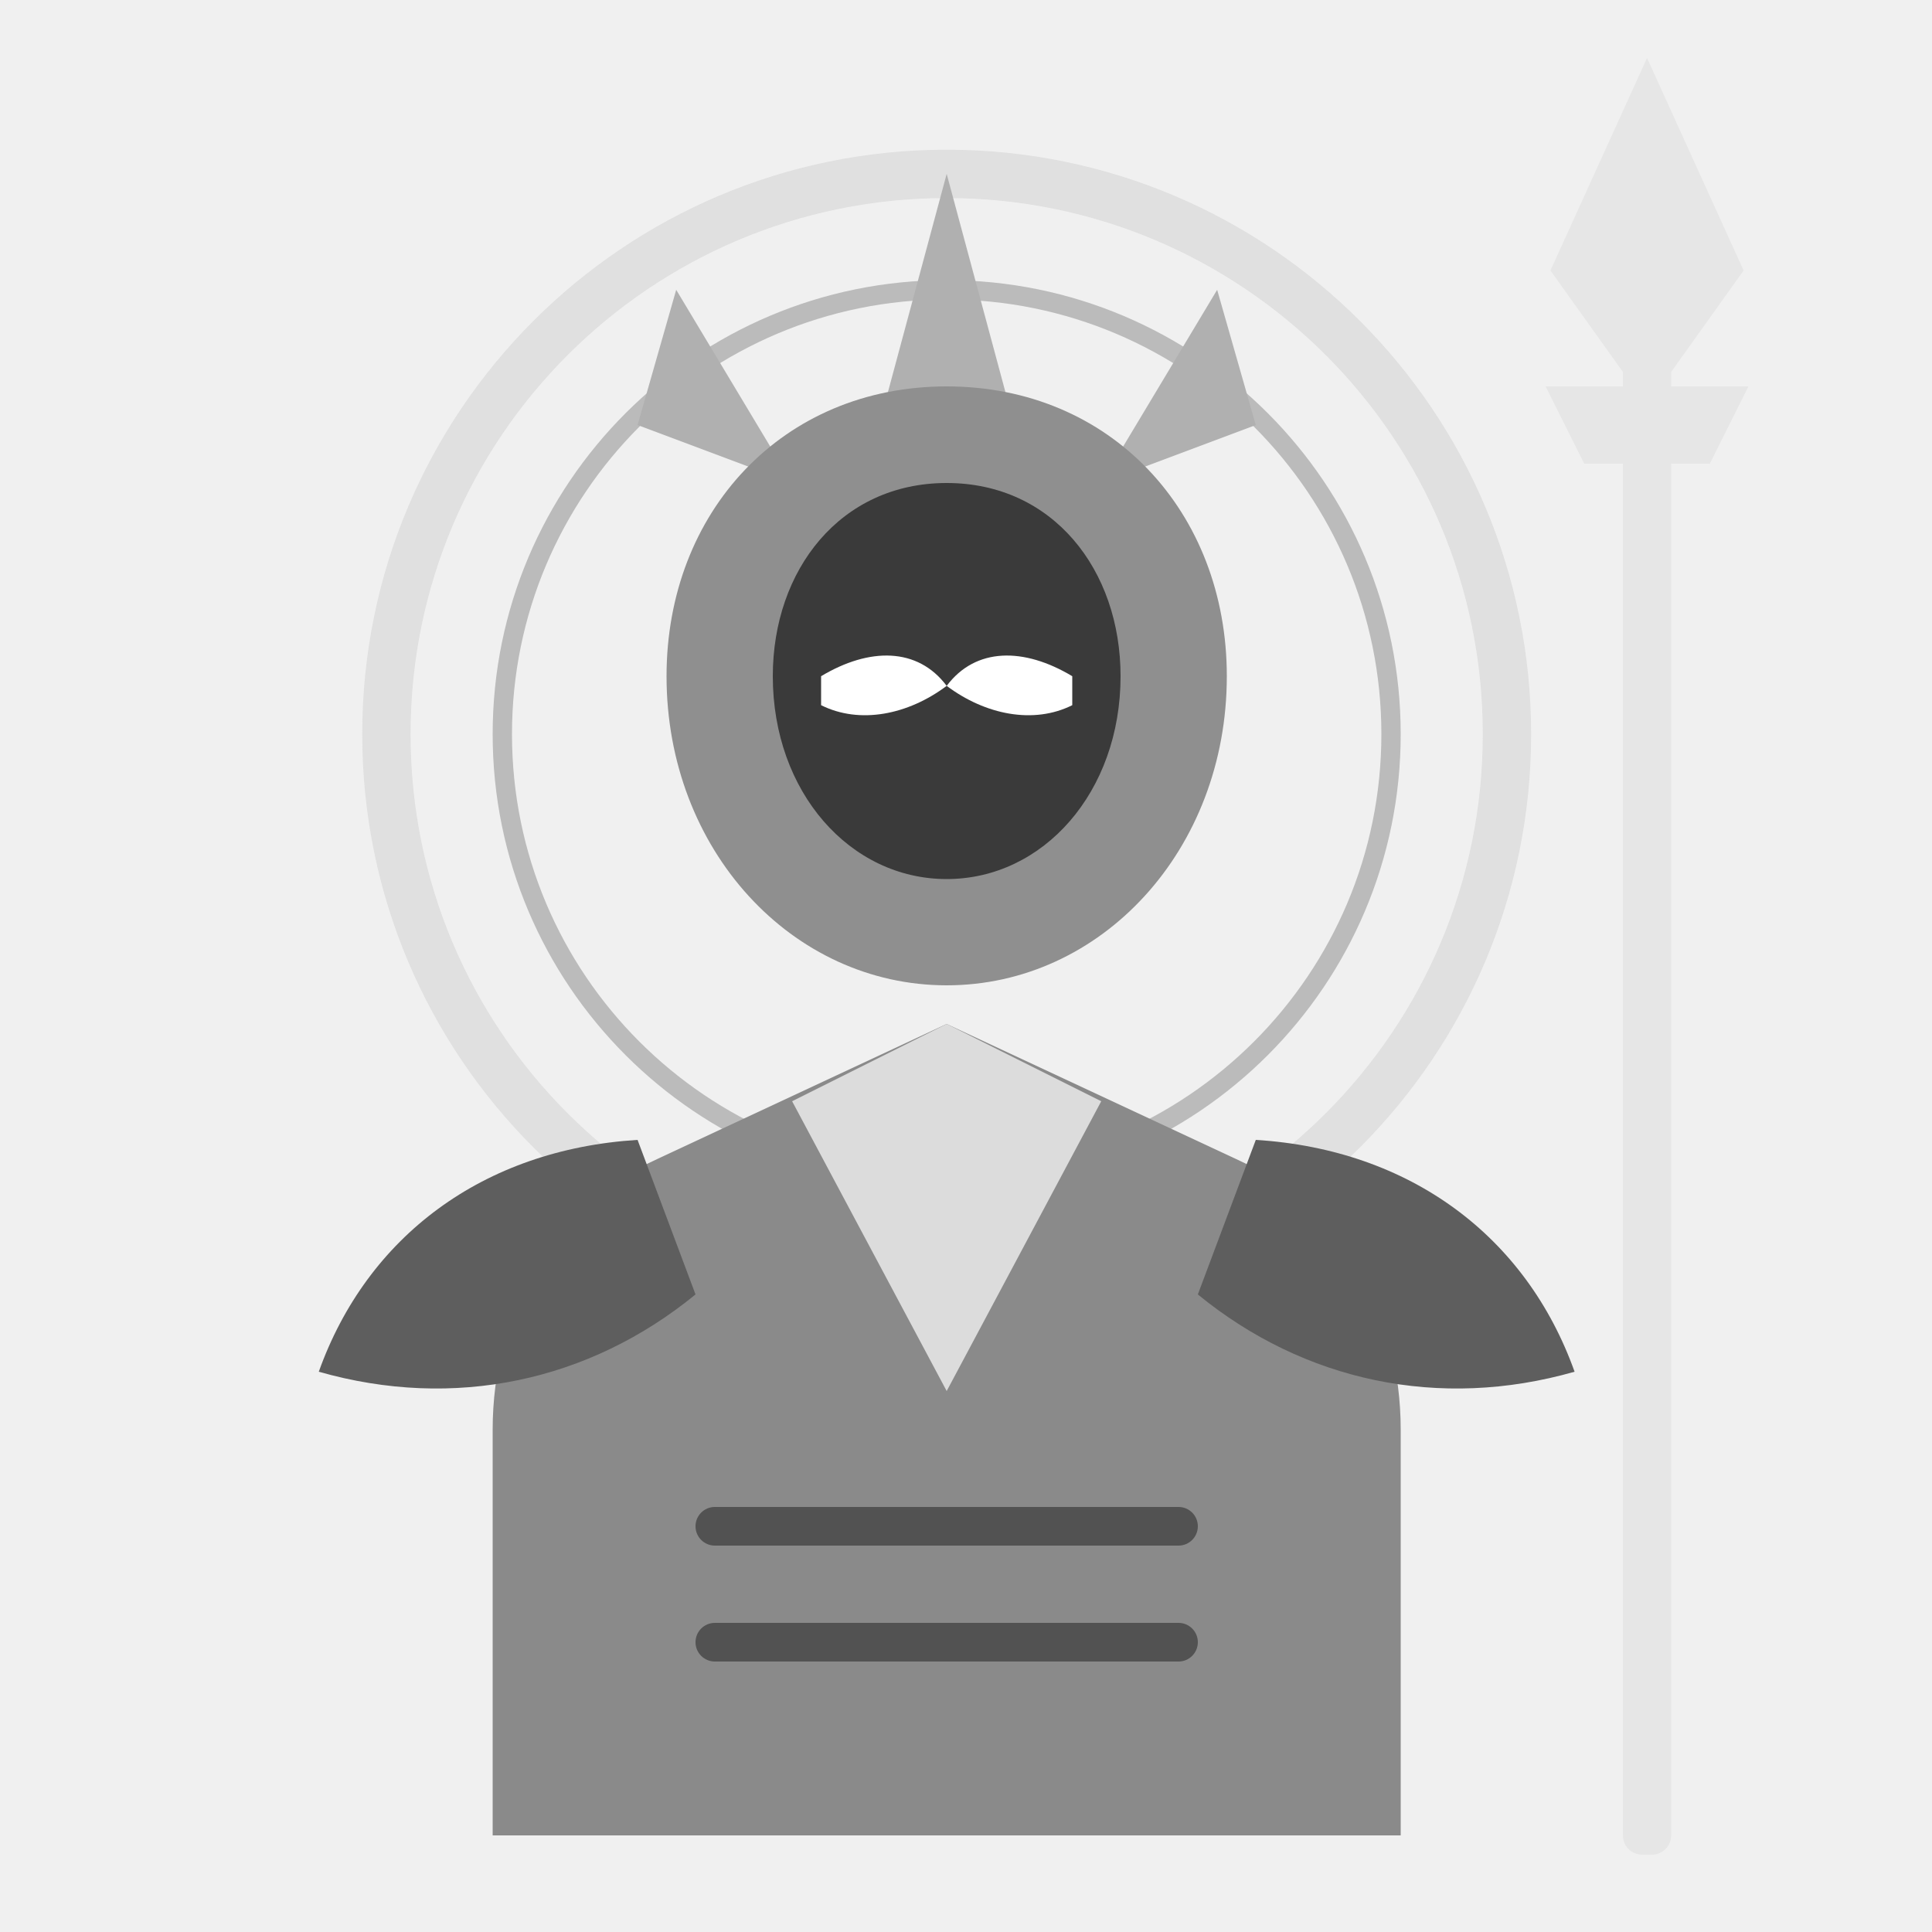
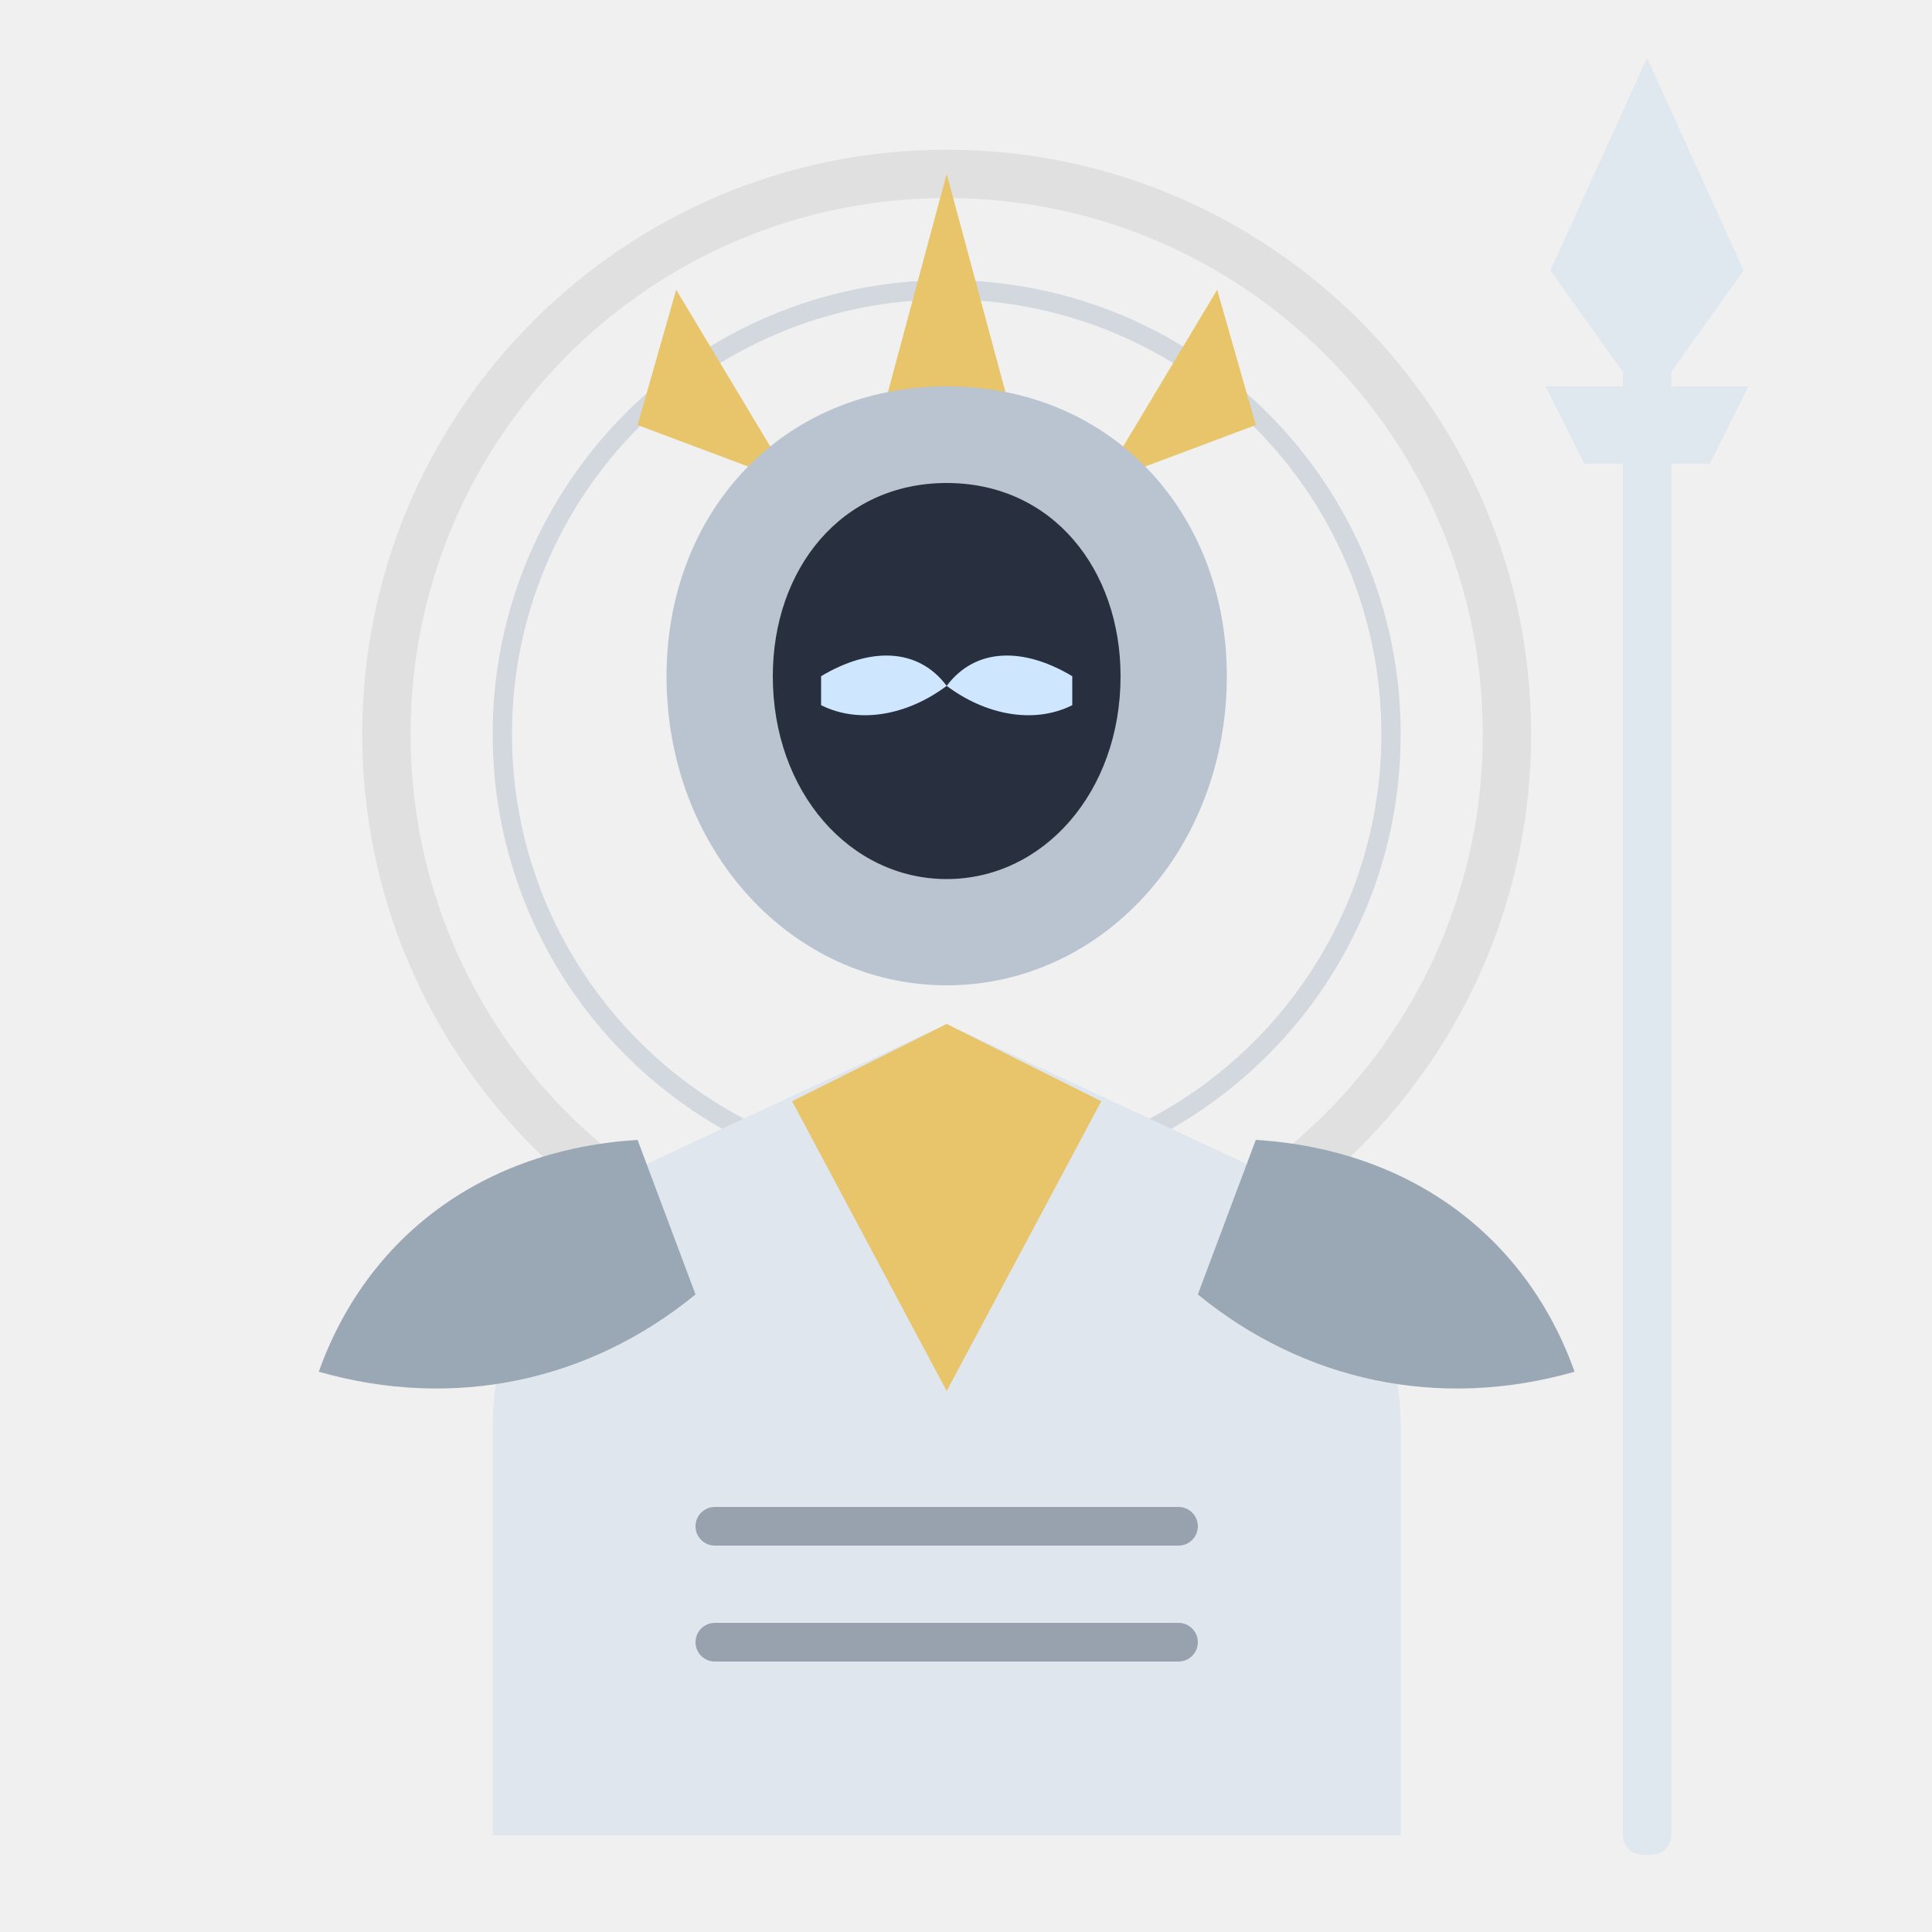
<svg xmlns="http://www.w3.org/2000/svg" viewBox="0 0 200 200" width="200" height="200">
  <circle cx="98" cy="76" r="58" fill="none" stroke="#d8d8d8" stroke-width="5" opacity="0.7" />
-   <circle cx="98" cy="76" r="46" fill="none" stroke="#8f8f8f" stroke-width="2" opacity="0.55" />
-   <g fill="#b0b0b0">
+   <circle cx="98" cy="76" r="46" fill="none" stroke="#b9c4d0" stroke-width="2" opacity="0.55" />
+   <g fill="#e8c46a">
    <path d="M98 18l7 26H91z" />
    <path d="M70 30l12 20-16-6z" />
    <path d="M126 30l-12 20 16-6z" />
  </g>
-   <path d="M98 40c17 0 29 13 29 30 0 18-13 32-29 32S69 88 69 70c0-17 12-30 29-30z" fill="#8f8f8f" />
-   <path d="M98 50c11 0 18 9 18 20 0 12-8 21-18 21s-18-9-18-21c0-11 7-20 18-20z" fill="#3a3a3a" />
-   <g fill="#ffffff">
+   <path d="M98 40c17 0 29 13 29 30 0 18-13 32-29 32S69 88 69 70c0-17 12-30 29-30z" fill="#b9c4d0" />
+   <path d="M98 50c11 0 18 9 18 20 0 12-8 21-18 21s-18-9-18-21c0-11 7-20 18-20z" fill="#28303f" />
+   <g fill="#cfe6ff">
    <path d="M85 70c5-3 10-3 13 1-4 3-9 4-13 2z" />
    <path d="M111 70c-5-3-10-3-13 1 4 3 9 4 13 2z" />
  </g>
-   <path d="M98 106l30 14c11 5 17 16 17 28v42H51v-42c0-12 6-23 17-28z" fill="#8a8a8a" />
-   <path d="M98 106l16 8-16 30-16-30z" fill="#dcdcdc" />
-   <g fill="#5e5e5e">
+   <path d="M98 106l30 14c11 5 17 16 17 28v42H51v-42c0-12 6-23 17-28z" fill="#dfe6ee" />
+   <path d="M98 106l16 8-16 30-16-30z" fill="#e8c46a" />
+   <g fill="#9aa7b4">
    <path d="M66 118c-16 1-28 10-33 24 14 4 28 1 39-8z" />
    <path d="M130 118c16 1 28 10 33 24-14 4-28 1-39-8z" />
  </g>
-   <g fill="#3f3f3f" opacity="0.75">
+   <g fill="#7f8b98" opacity="0.75">
    <rect x="72" y="156" width="52" height="4" rx="2" />
    <rect x="72" y="168" width="52" height="4" rx="2" />
  </g>
-   <g fill="#e6e6e6">
+   <g fill="#dfe8ef">
    <rect x="168" y="34" width="5" height="158" rx="2" />
    <path d="M170.5 6l10 22-10 14-10-14z" />
    <path d="M160 40h21l-4 8h-13z" />
  </g>
</svg>
